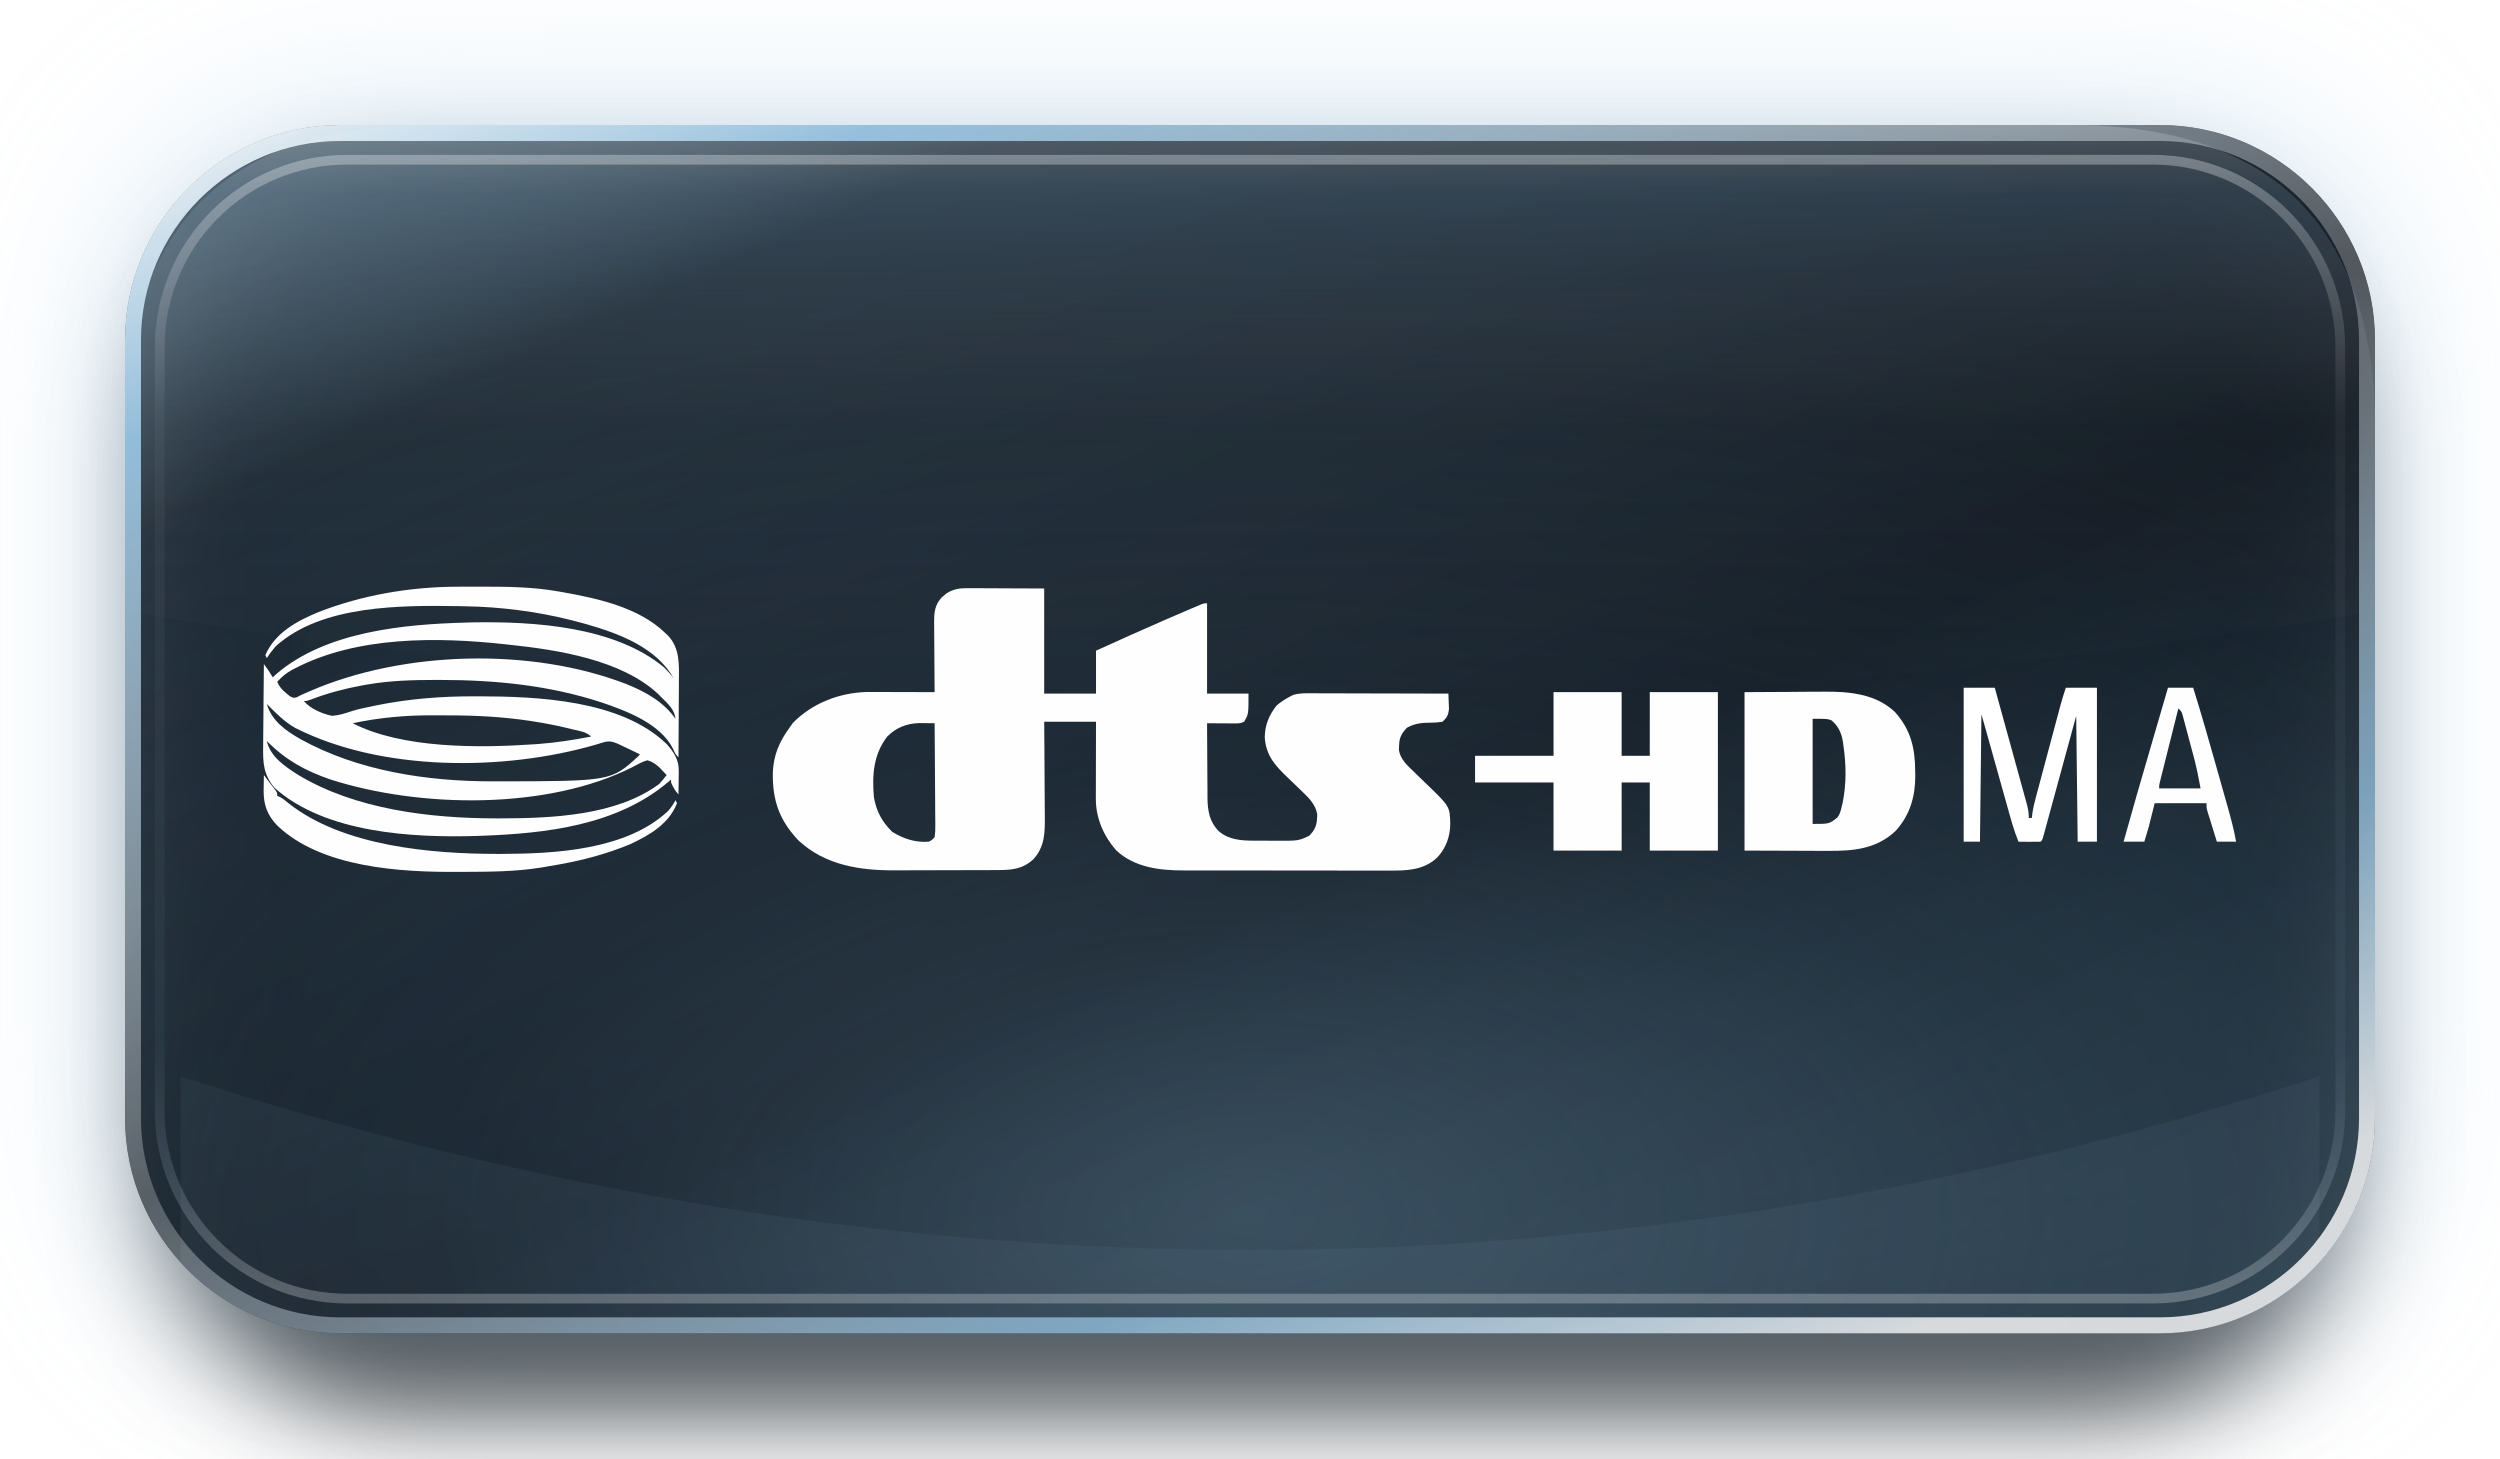
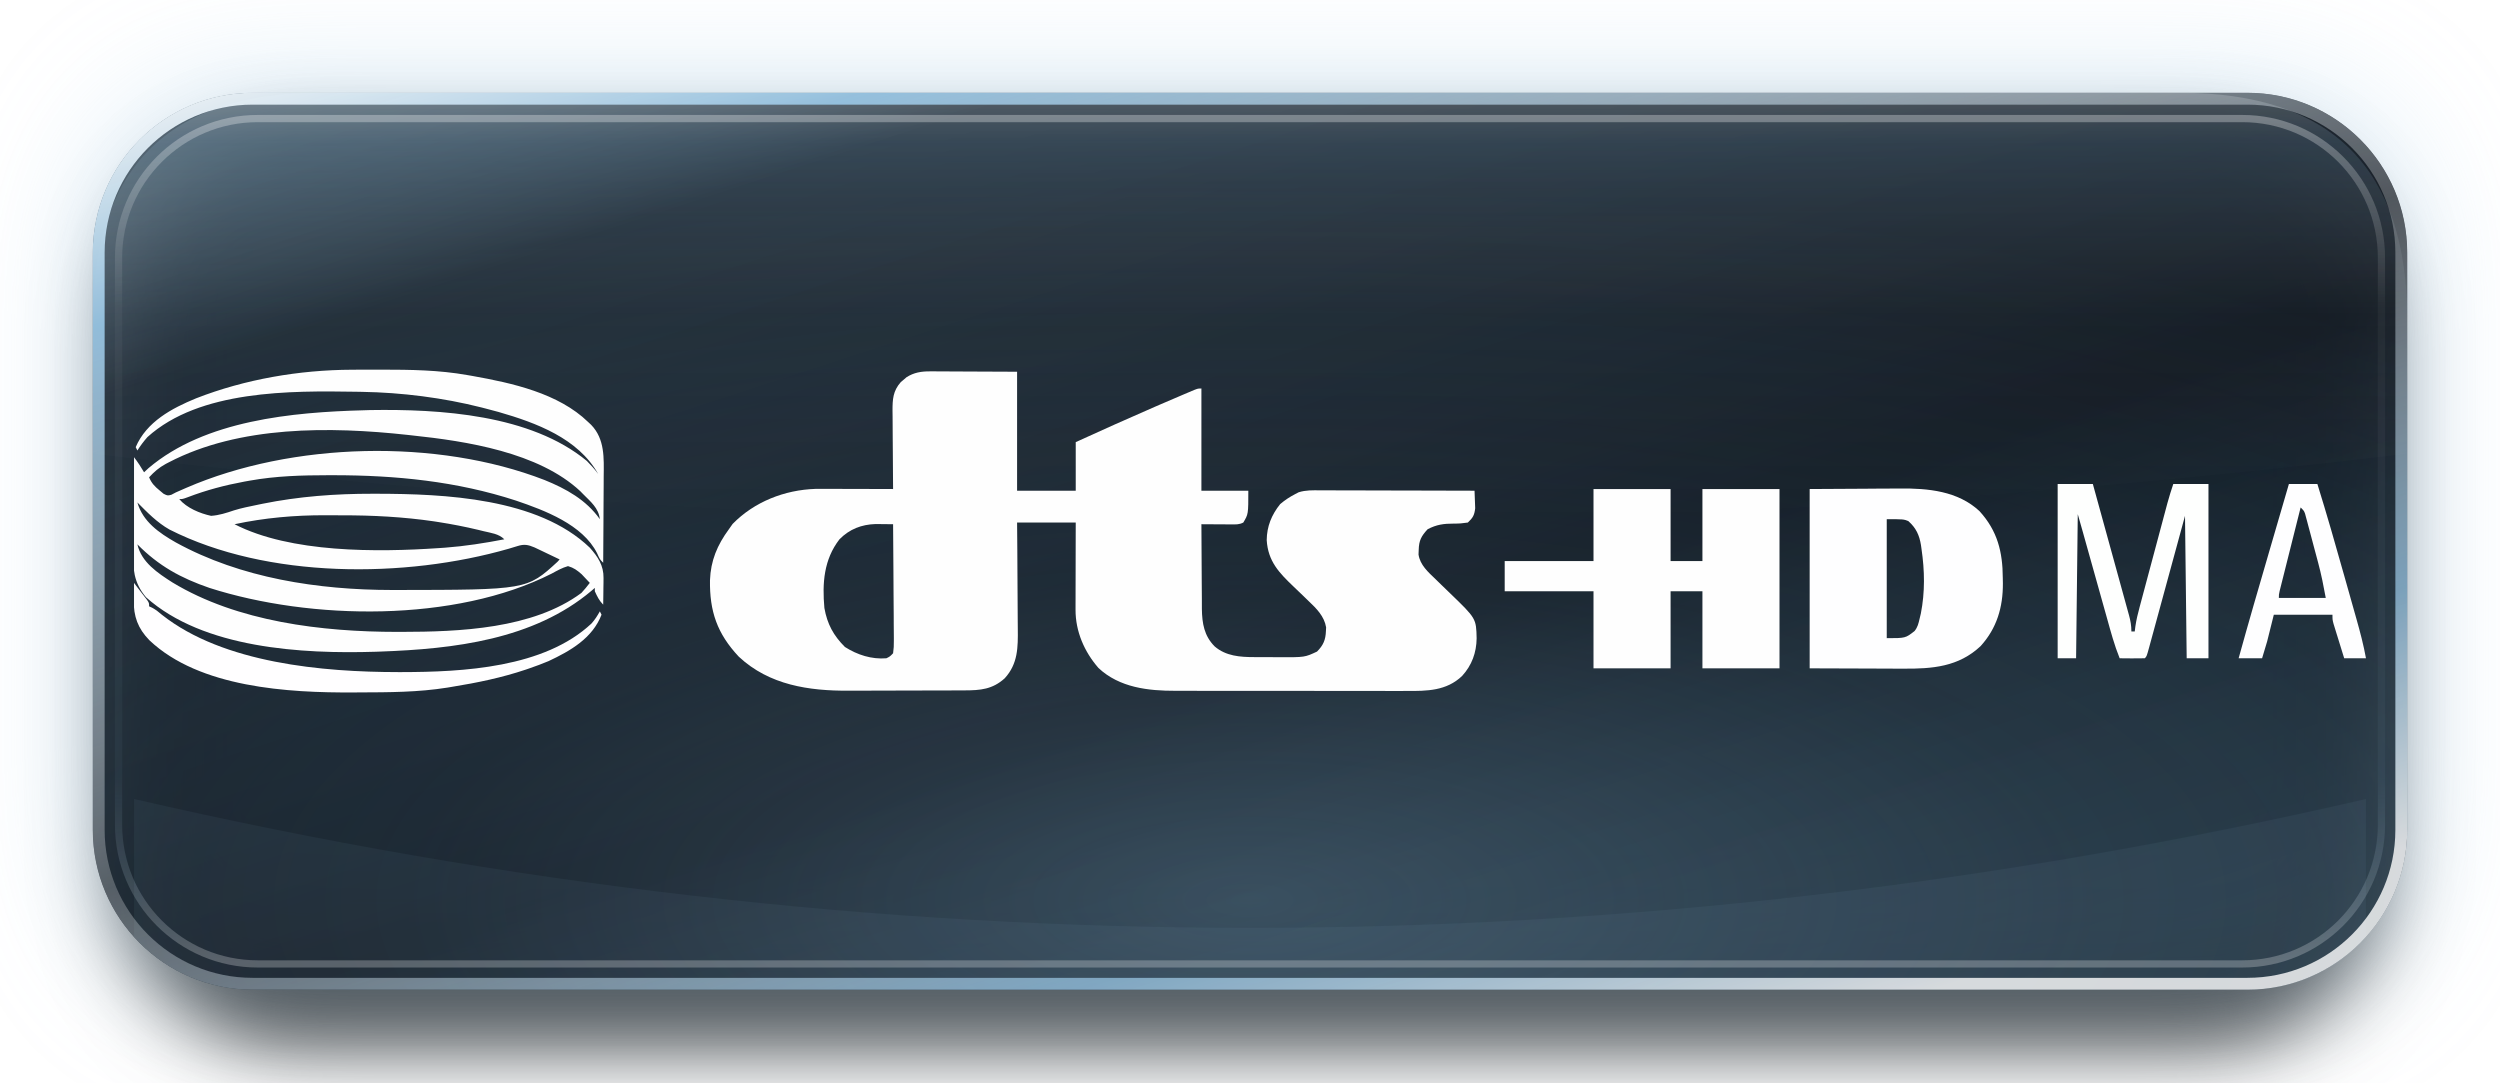
- <svg xmlns="http://www.w3.org/2000/svg" width="360" height="210" viewBox="0 0 360 210">
+ <svg xmlns="http://www.w3.org/2000/svg" width="485" height="210" viewBox="0 0 485 210">
  <defs>
    <linearGradient id="body" x1="0" y1="0" x2="0.85" y2="1">
      <stop offset="0" stop-color="#9bc9e8" stop-opacity=".19" />
      <stop offset=".20" stop-color="#172431" stop-opacity=".54" />
      <stop offset=".62" stop-color="#080e16" stop-opacity=".76" />
      <stop offset="1" stop-color="#1c3445" stop-opacity=".38" />
    </linearGradient>
    <linearGradient id="topGlass" x1="0" y1="0" x2="0" y2="1">
      <stop offset="0" stop-color="#ffffff" stop-opacity=".20" />
      <stop offset=".12" stop-color="#9bc9e8" stop-opacity=".16" />
      <stop offset=".52" stop-color="#ffffff" stop-opacity=".035" />
      <stop offset="1" stop-color="#ffffff" stop-opacity="0" />
    </linearGradient>
    <linearGradient id="bevel" x1="0" y1="0" x2="0.8" y2="1">
      <stop offset="0" stop-color="#ffffff" stop-opacity=".94" />
      <stop offset=".16" stop-color="#9bc9e8" stop-opacity=".90" />
      <stop offset=".55" stop-color="#ffffff" stop-opacity=".24" />
      <stop offset=".82" stop-color="#9bc9e8" stop-opacity=".72" />
      <stop offset="1" stop-color="#ffffff" stop-opacity=".80" />
    </linearGradient>
    <linearGradient id="innerEdge" x1="0" y1="0" x2="0" y2="1">
      <stop offset="0" stop-color="#ffffff" stop-opacity=".30" />
      <stop offset=".22" stop-color="#ffffff" stop-opacity=".04" />
      <stop offset=".78" stop-color="#9bc9e8" stop-opacity=".05" />
      <stop offset="1" stop-color="#ffffff" stop-opacity=".25" />
    </linearGradient>
    <radialGradient id="colorBloom" cx="50%" cy="90%" r="80%">
      <stop offset="0" stop-color="#9bc9e8" stop-opacity=".27" />
      <stop offset=".45" stop-color="#9bc9e8" stop-opacity=".10" />
      <stop offset="1" stop-color="#9bc9e8" stop-opacity="0" />
    </radialGradient>
    <filter id="outerGlow" x="-60%" y="-90%" width="220%" height="280%">
      <feGaussianBlur stdDeviation="13" />
    </filter>
    <filter id="drop" x="-30%" y="-50%" width="160%" height="210%">
      <feGaussianBlur stdDeviation="8" />
    </filter>
    <clipPath id="tileClip">
-       <rect x="18" y="18" width="324" height="174" rx="31" />
+       <rect x="18" y="18" width="449" height="174" rx="31" />
    </clipPath>
  </defs>
-   <rect x="24" y="29" width="312" height="174" rx="34" fill="#000000" opacity=".78" filter="url(#drop)" />
-   <rect x="18" y="18" width="324" height="174" rx="31" fill="#9bc9e8" opacity=".42" filter="url(#outerGlow)" />
+   <rect x="24" y="29" width="437" height="174" rx="34" fill="#000000" opacity=".78" filter="url(#drop)" />
+   <rect x="18" y="18" width="449" height="174" rx="31" fill="#9bc9e8" opacity=".42" filter="url(#outerGlow)" />
  <g clip-path="url(#tileClip)">
-     <rect x="18" y="18" width="324" height="174" rx="31" fill="#071019" opacity=".72" />
-     <rect x="18" y="18" width="324" height="174" rx="31" fill="url(#body)" />
-     <rect x="18" y="18" width="324" height="174" rx="31" fill="url(#colorBloom)" />
-     <path d="M18 62 Q18 18 62 18 H298 Q342 18 342 62 L342 88 Q180 115 18 88Z" fill="url(#topGlass)" />
-     <svg x="38" y="38" width="284" height="134" viewBox="0 0 1332 320" preserveAspectRatio="xMidYMid meet">
-       <path d="M0 0 C1.177 0 2.354 0 3.566 0.001 C4.788 0.011 6.009 0.021 7.268 0.032 C8.402 0.034 9.536 0.036 10.705 0.038 C14.926 0.048 19.148 0.076 23.37 0.102 C32.816 0.143 42.262 0.185 51.995 0.227 C51.995 23.657 51.995 47.087 51.995 71.227 C63.545 71.227 75.095 71.227 86.995 71.227 C86.995 61.657 86.995 52.087 86.995 42.227 C102.675 35.093 118.371 28.005 134.182 21.165 C134.786 20.903 134.786 20.903 137.843 19.58 C141.224 18.121 144.608 16.672 147.995 15.227 C149.135 14.739 150.275 14.25 151.45 13.747 C152.533 13.288 153.617 12.829 154.733 12.356 C155.699 11.945 156.665 11.535 157.66 11.112 C159.995 10.227 159.995 10.227 161.995 10.227 C161.995 30.357 161.995 50.487 161.995 71.227 C171.235 71.227 180.475 71.227 189.995 71.227 C189.995 85.227 189.995 85.227 186.995 90.227 C184.437 91.506 182.627 91.34 179.768 91.325 C179.252 91.323 179.252 91.323 176.643 91.315 C176.103 91.311 176.103 91.311 173.37 91.29 C172.826 91.287 172.826 91.287 170.073 91.276 C167.38 91.264 164.687 91.248 161.995 91.227 C162.01 99.008 162.051 106.788 162.127 114.569 C162.161 118.183 162.186 121.797 162.19 125.411 C162.194 128.906 162.223 132.4 162.268 135.895 C162.287 137.861 162.282 139.828 162.276 141.794 C162.414 150.414 163.624 157.845 169.925 164.163 C176.644 169.938 185.088 170.538 193.651 170.528 C194.044 170.53 194.044 170.53 196.036 170.541 C197.687 170.547 199.337 170.547 200.987 170.543 C203.489 170.54 205.989 170.563 208.491 170.588 C223.676 170.65 223.676 170.65 230.995 167.227 C234.726 163.495 236.133 160.205 236.307 154.977 C236.345 154.25 236.382 153.523 236.42 152.774 C235.32 146.191 230.723 141.567 226.057 137.172 C224.903 136.052 223.75 134.93 222.596 133.809 C220.797 132.078 218.994 130.351 217.185 128.63 C208.401 120.241 201.732 113.408 200.967 100.696 C201.058 92.513 203.877 85.613 208.995 79.227 C211.808 76.825 214.709 74.919 217.995 73.227 C218.661 72.878 219.328 72.529 220.014 72.169 C224.328 70.806 228.428 70.965 232.926 71 C233.921 71 234.917 70.999 235.942 70.999 C239.227 71.001 242.511 71.016 245.795 71.032 C248.075 71.035 250.355 71.038 252.635 71.04 C258.63 71.048 264.626 71.068 270.621 71.09 C276.741 71.11 282.861 71.119 288.981 71.129 C300.986 71.151 312.99 71.185 324.995 71.227 C325.103 73.455 325.18 75.685 325.245 77.915 C325.291 79.156 325.337 80.397 325.385 81.676 C324.929 85.821 324.017 87.402 320.995 90.227 C318.057 90.684 315.613 90.882 312.682 90.852 C306.662 90.852 302.378 91.39 296.995 94.227 C293.192 98.33 291.826 100.941 291.682 106.477 C291.645 107.41 291.607 108.344 291.569 109.305 C292.479 115.55 297.32 119.803 301.713 124 C302.822 125.084 303.93 126.167 305.038 127.25 C306.765 128.928 308.495 130.603 310.231 132.272 C325.981 147.454 325.981 147.454 326.245 159.352 C326.132 167.895 323.361 175.466 317.569 181.782 C308.284 190.69 296.603 190.809 284.454 190.729 C282.81 190.733 281.167 190.738 279.523 190.745 C275.086 190.759 270.651 190.748 266.214 190.731 C261.551 190.717 256.888 190.724 252.225 190.728 C244.393 190.73 236.561 190.717 228.729 190.694 C219.706 190.667 210.683 190.665 201.66 190.677 C192.944 190.688 184.229 190.682 175.513 190.667 C171.821 190.662 168.129 190.662 164.437 190.667 C160.077 190.671 155.718 190.661 151.359 190.64 C149.77 190.634 148.181 190.633 146.592 190.639 C130.248 190.684 113.085 188.751 100.581 177.04 C92.134 167.386 86.853 155.205 86.881 142.335 C86.881 141.174 86.881 140.014 86.881 138.818 C86.886 137.575 86.892 136.332 86.897 135.051 C86.898 134.411 86.898 134.411 86.901 131.172 C86.905 127.78 86.915 124.389 86.926 120.997 C86.936 117.531 86.941 114.066 86.946 110.6 C86.956 103.809 86.976 97.018 86.995 90.227 C75.445 90.227 63.895 90.227 51.995 90.227 C52.041 95.814 52.087 101.401 52.135 107.157 C52.156 110.711 52.175 114.266 52.19 117.821 C52.214 123.454 52.242 129.087 52.296 134.72 C52.34 139.265 52.364 143.81 52.374 148.356 C52.381 150.084 52.396 151.812 52.418 153.539 C52.552 164.678 52.543 174.524 44.62 183.165 C37.328 189.786 30.058 190.376 20.669 190.388 C20.203 190.391 20.203 190.391 17.843 190.403 C14.761 190.418 11.679 190.425 8.596 190.43 C6.442 190.436 4.288 190.442 2.134 190.447 C-2.387 190.458 -6.908 190.464 -11.429 190.467 C-17.186 190.473 -22.943 190.497 -28.7 190.525 C-33.154 190.544 -37.609 190.549 -42.063 190.551 C-44.183 190.554 -46.303 190.562 -48.423 190.575 C-72.174 190.712 -95.869 187.275 -114.068 170.29 C-127.067 156.452 -131.546 143.117 -131.279 124.649 C-130.868 112.954 -126.912 103.63 -120.005 94.227 C-119.263 93.175 -118.52 92.123 -117.755 91.04 C-104.83 77.821 -86.757 70.755 -68.4 70.14 C-65.434 70.112 -62.471 70.115 -59.505 70.129 C-58.429 70.131 -57.353 70.132 -56.244 70.134 C-52.831 70.139 -49.418 70.152 -46.005 70.165 C-43.681 70.17 -41.357 70.174 -39.033 70.178 C-33.357 70.189 -27.681 70.206 -22.005 70.227 C-22.009 69.883 -22.009 69.883 -22.026 68.141 C-22.092 60.971 -22.137 53.801 -22.17 46.631 C-22.184 43.956 -22.206 41.281 -22.232 38.605 C-22.268 34.758 -22.285 30.911 -22.298 27.063 C-22.314 25.869 -22.329 24.675 -22.345 23.445 C-22.347 16.637 -22.079 11.71 -17.392 6.399 C-17.112 6.164 -17.112 6.164 -15.693 4.977 C-15.14 4.498 -14.587 4.018 -14.017 3.524 C-9.602 0.678 -5.172 -0.023 0 0 Z M-54.005 100.227 C-63.377 112.34 -64.325 126.458 -63.005 141.227 C-61.302 150.832 -57.581 157.652 -50.755 164.477 C-43.326 169.205 -34.893 171.944 -26.005 171.227 C-23.867 170.177 -23.867 170.177 -22.005 168.227 C-21.623 165.616 -21.498 163.427 -21.551 160.818 C-21.551 160.067 -21.55 159.315 -21.549 158.541 C-21.552 156.057 -21.583 153.574 -21.615 151.09 C-21.622 149.368 -21.628 147.646 -21.632 145.924 C-21.647 141.391 -21.686 136.859 -21.731 132.327 C-21.772 127.702 -21.79 123.077 -21.81 118.452 C-21.853 109.377 -21.921 100.302 -22.005 91.227 C-24.227 91.196 -26.448 91.175 -28.669 91.157 C-29.906 91.144 -31.143 91.131 -32.418 91.117 C-40.859 91.376 -48.053 94.159 -54.005 100.227 Z " fill="#FEFEFE" transform="translate(475.0054,64.77295)" />
-       <path d="M0 0 C1.111 -0.007 2.221 -0.014 3.365 -0.021 C6.931 -0.039 10.497 -0.045 14.062 -0.047 C15.278 -0.048 16.494 -0.048 17.746 -0.049 C35.023 -0.034 52.006 0.163 69.062 3.203 C70.082 3.38 71.102 3.557 72.153 3.739 C95.663 7.937 123.366 14.004 141.062 31.203 C141.363 31.484 141.363 31.484 142.883 32.906 C151.087 41.388 150.479 52.778 150.355 63.836 C150.35 65.324 150.346 66.812 150.343 68.3 C150.331 72.183 150.302 76.065 150.268 79.948 C150.238 83.924 150.224 87.899 150.209 91.875 C150.177 99.651 150.126 107.427 150.062 115.203 C148.062 113.203 148.062 113.203 146.438 109.578 C137.915 92.44 115.045 83.892 98.012 78.102 C62.61 66.539 26.251 62.975 -10.812 62.953 C-11.851 62.952 -12.89 62.952 -13.96 62.951 C-29.803 62.967 -45.303 63.393 -60.938 66.203 C-61.434 66.292 -61.434 66.292 -63.946 66.739 C-75.608 68.895 -86.753 71.831 -97.832 76.066 C-100.938 77.203 -100.938 77.203 -102.938 77.203 C-98.494 82.506 -90.601 85.759 -83.938 87.203 C-79.099 86.867 -74.841 85.471 -70.286 83.932 C-65.725 82.516 -61.048 81.603 -56.375 80.641 C-55.359 80.429 -54.344 80.218 -53.297 80 C-31.561 75.599 -9.766 73.987 12.375 74.016 C13.255 74.016 14.135 74.017 15.041 74.017 C55.081 74.092 111.161 76.437 142.062 106.203 C146.899 111.645 150.35 116.791 150.258 124.285 C150.251 125.217 150.245 126.148 150.238 127.107 C150.222 128.067 150.205 129.027 150.188 130.016 C150.178 130.995 150.169 131.974 150.16 132.982 C150.137 135.39 150.104 137.796 150.062 140.203 C147.635 137.776 146.487 135.311 145.062 132.203 C145.062 131.543 145.062 130.883 145.062 130.203 C144.419 130.76 143.776 131.317 143.113 131.891 C108.475 161.143 60.874 166.63 17.062 168.203 C16.123 168.238 15.183 168.272 14.215 168.308 C-29.422 169.667 -88.57 166.446 -122.789 135.77 C-130.297 126.8 -130.619 118.818 -130.426 107.574 C-130.416 105.973 -130.409 104.371 -130.404 102.77 C-130.385 98.583 -130.336 94.396 -130.281 90.209 C-130.229 85.925 -130.207 81.641 -130.182 77.357 C-130.128 68.972 -130.043 60.588 -129.938 52.203 C-127.724 55.105 -125.777 58.049 -123.938 61.203 C-123.051 60.378 -122.164 59.553 -121.25 58.703 C-87.57 30.122 -35.227 25.331 7.062 24.203 C8.355 24.162 9.648 24.121 10.98 24.078 C52.586 23.41 106.744 26.682 140.312 54.453 C142.78 56.921 144.996 59.393 147.062 62.203 C135.062 40.911 110.113 31.702 87.696 25.234 C85.157 24.534 82.613 23.861 80.062 23.203 C79.637 23.092 79.637 23.092 77.482 22.532 C54.452 16.701 29.833 13.593 6.062 13.203 C4.958 13.183 3.853 13.162 2.715 13.141 C-36.559 12.521 -90.807 12.053 -121.938 40.203 C-124.166 42.744 -126.136 45.345 -127.938 48.203 C-128.268 47.543 -128.597 46.883 -128.938 46.203 C-122.467 31.067 -107.405 23.031 -92.891 17.066 C-63.652 5.66 -31.344 0.133 0 0 Z M-109.188 55.266 C-109.796 55.582 -110.404 55.898 -111.031 56.224 C-115.035 58.421 -117.877 60.884 -120.938 64.203 C-119.471 67.731 -117.581 69.684 -114.625 72.078 C-113.866 72.715 -113.106 73.352 -112.324 74.008 C-109.938 75.203 -109.938 75.203 -107.68 74.633 C-106.775 74.161 -105.87 73.689 -104.938 73.203 C-103.628 72.616 -102.313 72.039 -100.996 71.469 C-100.259 71.145 -99.521 70.821 -98.761 70.488 C-35.592 43.107 50.916 40.915 115.047 65.812 C127.818 70.976 139.946 77.668 148.062 89.203 C147.323 82.515 142.588 78.803 138.062 74.203 C137.515 73.642 136.967 73.082 136.402 72.504 C111.494 49.252 68.413 42.629 36.062 39.203 C35.15 39.1 34.237 38.997 33.296 38.891 C-12.917 33.847 -67.003 33.276 -109.188 55.266 Z M148.062 64.203 C149.062 66.203 149.062 66.203 149.062 66.203 Z M-128.938 77.203 C-127.938 79.203 -127.938 79.203 -127.938 79.203 Z M-127.938 79.203 C-124.68 90.687 -114.917 97.432 -104.97 103.085 C-66.175 124.422 -19.867 131.421 23.938 131.453 C24.763 131.454 25.589 131.454 26.439 131.455 C104.517 131.355 104.517 131.355 122.813 114.6 C123.225 114.139 123.638 113.678 124.062 113.203 C121.315 111.886 118.564 110.574 115.812 109.266 C115.035 108.892 114.258 108.519 113.457 108.135 C112.703 107.777 111.949 107.419 111.172 107.051 C110.826 106.886 110.826 106.886 109.077 106.051 C105.239 104.436 102.927 103.972 98.914 105.242 C98.089 105.491 97.264 105.739 96.415 105.995 C95.515 106.27 94.615 106.545 93.688 106.828 C31.866 124.617 -50.467 124.898 -108.75 95.391 C-116.155 91.202 -121.985 85.196 -127.938 79.203 Z M-69.938 92.203 C-36.527 109.375 15.273 108.951 51.938 106.453 C53.175 106.369 54.412 106.286 55.686 106.2 C67.617 105.307 79.321 103.463 91.062 101.203 C87.712 97.852 83.077 97.443 78.562 96.328 C77.495 96.064 76.427 95.8 75.326 95.528 C67.597 93.68 59.852 92.178 52 90.953 C51.524 90.878 51.524 90.878 49.113 90.497 C30.785 87.81 12.419 86.85 -6.089 86.887 C-9.304 86.891 -12.519 86.867 -15.734 86.842 C-34.029 86.786 -52.03 88.375 -69.938 92.203 Z M148.062 89.203 C149.062 91.203 149.062 91.203 149.062 91.203 Z M-128.938 102.203 C-127.938 104.203 -127.938 104.203 -127.938 104.203 Z M-127.938 104.203 C-125.53 114.903 -115.736 121.37 -106.993 126.959 C-68.108 150.485 -17.59 156.42 27 156.453 C27.823 156.454 28.646 156.454 29.493 156.455 C64.115 156.411 108.092 154.73 137.062 133.203 C138.865 131.278 140.448 129.295 142.062 127.203 C141.031 126.089 139.987 124.988 138.938 123.891 C138.357 123.276 137.777 122.661 137.18 122.027 C134.411 119.641 132.616 118.251 129.062 117.203 C125.581 118.19 122.542 119.915 119.375 121.641 C61.693 150.95 -24.392 149.569 -84.938 130.203 C-101.969 124.345 -115.193 117.112 -127.938 104.203 Z " fill="#FEFEFE" transform="translate(129.9375,63.79688)" />
-       <path d="M0 0 C15.18 0 30.36 0 46 0 C46 14.19 46 28.38 46 43 C52.27 43 58.54 43 65 43 C65 28.81 65 14.62 65 0 C80.18 0 95.36 0 111 0 C111 35.31 111 70.62 111 107 C95.82 107 80.64 107 65 107 C65 91.82 65 76.64 65 61 C58.73 61 52.46 61 46 61 C46 76.18 46 91.36 46 107 C30.82 107 15.64 107 0 107 C0 91.82 0 76.64 0 61 C-17.49 61 -34.98 61 -53 61 C-53 55.06 -53 49.12 -53 43 C-35.51 43 -18.02 43 0 43 C0 28.81 0 14.62 0 0 Z " fill="#FEFEFE" transform="translate(871,135)" />
-       <path d="M0 0 C10.89 -0.062 21.78 -0.124 33 -0.188 C34.702 -0.201 34.702 -0.201 43.316 -0.27 C47.561 -0.284 47.561 -0.284 49.564 -0.286 C50.927 -0.291 52.29 -0.301 53.652 -0.317 C70.516 -0.498 88.49 1.118 101.414 13.254 C112.126 25.047 115.177 37.548 115.25 53.062 C115.271 54.132 115.291 55.201 115.312 56.303 C115.381 70.526 111.696 83.099 102 93.75 C88.82 106.13 73.189 107.313 56.055 107.195 C54.615 107.192 53.176 107.19 51.737 107.189 C46.449 107.179 41.162 107.151 35.875 107.125 C24.036 107.084 12.197 107.043 0 107 C0 71.69 0 36.38 0 0 Z M46 18 C46 41.43 46 64.86 46 89 C57.166 89 57.166 89 62.598 84.75 C64.486 82.393 64.942 80.245 65.625 77.312 C65.865 76.319 66.105 75.325 66.352 74.301 C68.867 61.498 68.649 48.674 66.75 35.812 C66.641 35.023 66.532 34.234 66.419 33.421 C65.451 27.501 63.481 23.189 58.875 19.125 C56 18 56 18 46 18 Z " fill="#FEFEFF" transform="translate(1000,135)" />
-       <path d="M0 0 C6.93 0 13.86 0 21 0 C24.004 10.882 27.004 21.765 29.996 32.649 C31.386 37.704 32.778 42.757 34.173 47.81 C35.52 52.684 36.862 57.56 38.2 62.437 C38.712 64.299 39.225 66.16 39.74 68.021 C40.461 70.624 41.176 73.229 41.889 75.835 C42.104 76.606 42.319 77.377 42.54 78.172 C43.474 81.608 44 84.409 44 88 C44.66 88 45.32 88 46 88 C46.063 87.501 46.063 87.501 46.38 84.974 C46.944 81.045 47.883 77.244 48.918 73.416 C49.11 72.693 49.302 71.97 49.5 71.225 C50.13 68.856 50.766 66.489 51.402 64.121 C51.845 62.464 52.287 60.807 52.729 59.15 C53.654 55.685 54.581 52.221 55.51 48.758 C56.699 44.329 57.883 39.898 59.065 35.466 C59.977 32.047 60.891 28.629 61.806 25.21 C62.243 23.577 62.679 21.944 63.115 20.31 C63.726 18.025 64.339 15.74 64.953 13.455 C65.131 12.786 65.309 12.117 65.493 11.428 C66.537 7.556 67.729 3.814 69 0 C75.93 0 82.86 0 90 0 C90 34.32 90 68.64 90 104 C85.71 104 81.42 104 77 104 C76.67 75.95 76.34 47.9 76 19 C74.351 25.052 72.703 31.104 71.004 37.34 C69.961 41.164 68.917 44.987 67.873 48.811 C66.214 54.885 64.556 60.96 62.902 67.036 C61.569 71.932 60.233 76.827 58.895 81.722 C58.384 83.594 57.874 85.465 57.365 87.338 C56.655 89.951 55.94 92.564 55.225 95.176 C55.013 95.957 54.802 96.739 54.584 97.545 C53.114 102.886 53.114 102.886 52 104 C49.47 104.073 46.967 104.092 44.438 104.062 C44.082 104.06 44.082 104.06 42.283 104.049 C40.522 104.037 38.761 104.019 37 104 C33.83 96.169 31.669 88.058 29.402 79.934 C28.963 78.37 28.524 76.806 28.084 75.243 C26.933 71.145 25.786 67.045 24.639 62.946 C23.475 58.784 22.307 54.624 21.139 50.463 C19.824 45.78 18.51 41.097 17.199 36.413 C16.999 35.699 16.799 34.984 16.593 34.248 C16.055 32.326 15.517 30.405 14.98 28.483 C13.996 24.986 12.998 21.493 12 18 C11.67 46.38 11.34 74.76 11 104 C7.37 104 3.74 104 0 104 C0 69.68 0 35.36 0 0 Z " fill="#FEFFFE" transform="translate(1148,132)" />
-       <path d="M0 0 C0.429 0.575 0.859 1.15 1.301 1.742 C2.392 3.193 3.493 4.636 4.605 6.07 C5.128 6.748 5.65 7.426 6.188 8.125 C6.717 8.808 7.247 9.491 7.793 10.195 C9 12 9 12 9 14 C9.583 14.266 10.165 14.531 10.766 14.805 C13.066 16.035 14.775 17.427 16.75 19.125 C53.442 48.057 112.887 53.211 157.5 53.25 C158.202 53.251 158.904 53.251 159.628 53.252 C196.204 53.197 244.835 50.77 273.082 24.176 C275.071 21.92 276.543 19.625 278 17 C278.33 17.66 278.66 18.32 279 19 C273.57 33.069 260.44 40.572 247.402 46.688 C243.637 48.261 239.859 49.679 236 51 C235.278 51.248 234.556 51.497 233.812 51.753 C219.499 56.573 204.892 59.591 190 62 C189.008 62.167 188.016 62.333 186.995 62.505 C169.562 65.298 152.05 65.312 134.438 65.375 C133.285 65.383 132.132 65.391 130.944 65.399 C92.123 65.604 39.057 62.601 9.164 34.227 C2.255 27.118 -0.261 20.074 -0.176 10.254 C-0.159 9.51 -0.142 8.766 -0.125 8 C-0.116 7.225 -0.107 6.451 -0.098 5.652 C-0.074 3.768 -0.039 1.884 0 0 Z " fill="#FFFEFF" transform="translate(0,191)" />
-       <path d="M0 0 C5.61 0 11.22 0 17 0 C22.63 18.087 27.834 36.286 32.963 54.52 C34.096 58.548 35.235 62.573 36.375 66.599 C37.266 69.746 38.153 72.894 39.039 76.042 C39.458 77.527 39.878 79.012 40.299 80.497 C42.505 88.284 44.553 96.03 46 104 C41.71 104 37.42 104 33 104 C31.828 100.231 30.662 96.46 29.5 92.688 C29.166 91.616 28.832 90.544 28.488 89.439 C28.172 88.411 27.857 87.383 27.531 86.324 C27.238 85.376 26.945 84.428 26.643 83.452 C26 81 26 81 26 78 C14.45 78 2.9 78 -9 78 C-10.32 83.28 -11.64 88.56 -13 94 C-13.974 97.341 -14.962 100.678 -16 104 C-20.62 104 -25.24 104 -30 104 C-24.153 82.829 -18.01 61.746 -11.857 40.662 C-10.515 36.062 -9.175 31.462 -7.834 26.861 C-5.224 17.907 -2.612 8.953 0 0 Z M7 14 C5.145 21.368 3.294 28.737 1.446 36.107 C0.816 38.616 0.186 41.124 -0.446 43.632 C-1.351 47.231 -2.254 50.83 -3.156 54.43 C-3.441 55.557 -3.725 56.684 -4.018 57.845 C-4.278 58.886 -4.538 59.927 -4.807 61 C-4.922 61.459 -4.922 61.459 -5.506 63.785 C-6 66 -6 66 -6 68 C3.24 68 12.48 68 22 68 C20.703 60.869 19.341 53.994 17.469 47.027 C17.232 46.138 16.996 45.248 16.752 44.331 C16.257 42.475 15.759 40.618 15.259 38.763 C14.494 35.915 13.741 33.064 12.988 30.213 C12.503 28.401 12.018 26.589 11.531 24.777 C11.307 23.925 11.083 23.073 10.852 22.196 C10.639 21.41 10.425 20.625 10.205 19.816 C10.113 19.471 10.113 19.471 9.645 17.723 C9 16 9 16 7 14 Z " fill="#FEFEFF" transform="translate(1286,132)" />
+     <rect x="18" y="18" width="449" height="174" rx="31" fill="#071019" opacity=".72" />
+     <rect x="18" y="18" width="449" height="174" rx="31" fill="url(#body)" />
+     <rect x="18" y="18" width="449" height="174" rx="31" fill="url(#colorBloom)" />
+     <path d="M18 62 Q18 18 62 18 H423 Q467 18 467 62 L467 88 Q242.5 115 18 88Z" fill="url(#topGlass)" />
+     <svg x="26" y="25" width="433" height="156" viewBox="0 0 1332 320" preserveAspectRatio="xMidYMid meet">
+       <g transform="translate(0,0)">
+         <path d="M0 0 C1.177 0 2.354 0 3.566 0.001 C4.788 0.011 6.009 0.021 7.268 0.032 C8.402 0.034 9.536 0.036 10.705 0.038 C14.926 0.048 19.148 0.076 23.37 0.102 C32.816 0.143 42.262 0.185 51.995 0.227 C51.995 23.657 51.995 47.087 51.995 71.227 C63.545 71.227 75.095 71.227 86.995 71.227 C86.995 61.657 86.995 52.087 86.995 42.227 C102.675 35.093 118.371 28.005 134.182 21.165 C134.786 20.903 134.786 20.903 137.843 19.58 C141.224 18.121 144.608 16.672 147.995 15.227 C149.135 14.739 150.275 14.25 151.45 13.747 C152.533 13.288 153.617 12.829 154.733 12.356 C155.699 11.945 156.665 11.535 157.66 11.112 C159.995 10.227 159.995 10.227 161.995 10.227 C161.995 30.357 161.995 50.487 161.995 71.227 C171.235 71.227 180.475 71.227 189.995 71.227 C189.995 85.227 189.995 85.227 186.995 90.227 C184.437 91.506 182.627 91.34 179.768 91.325 C179.252 91.323 179.252 91.323 176.643 91.315 C176.103 91.311 176.103 91.311 173.37 91.29 C172.826 91.287 172.826 91.287 170.073 91.276 C167.38 91.264 164.687 91.248 161.995 91.227 C162.01 99.008 162.051 106.788 162.127 114.569 C162.161 118.183 162.186 121.797 162.19 125.411 C162.194 128.906 162.223 132.4 162.268 135.895 C162.287 137.861 162.282 139.828 162.276 141.794 C162.414 150.414 163.624 157.845 169.925 164.163 C176.644 169.938 185.088 170.538 193.651 170.528 C194.044 170.53 194.044 170.53 196.036 170.541 C197.687 170.547 199.337 170.547 200.987 170.543 C203.489 170.54 205.989 170.563 208.491 170.588 C223.676 170.65 223.676 170.65 230.995 167.227 C234.726 163.495 236.133 160.205 236.307 154.977 C236.345 154.25 236.382 153.523 236.42 152.774 C235.32 146.191 230.723 141.567 226.057 137.172 C224.903 136.052 223.75 134.93 222.596 133.809 C220.797 132.078 218.994 130.351 217.185 128.63 C208.401 120.241 201.732 113.408 200.967 100.696 C201.058 92.513 203.877 85.613 208.995 79.227 C211.808 76.825 214.709 74.919 217.995 73.227 C218.661 72.878 219.328 72.529 220.014 72.169 C224.328 70.806 228.428 70.965 232.926 71 C233.921 71 234.917 70.999 235.942 70.999 C239.227 71.001 242.511 71.016 245.795 71.032 C248.075 71.035 250.355 71.038 252.635 71.04 C258.63 71.048 264.626 71.068 270.621 71.09 C276.741 71.11 282.861 71.119 288.981 71.129 C300.986 71.151 312.99 71.185 324.995 71.227 C325.103 73.455 325.18 75.685 325.245 77.915 C325.291 79.156 325.337 80.397 325.385 81.676 C324.929 85.821 324.017 87.402 320.995 90.227 C318.057 90.684 315.613 90.882 312.682 90.852 C306.662 90.852 302.378 91.39 296.995 94.227 C293.192 98.33 291.826 100.941 291.682 106.477 C291.645 107.41 291.607 108.344 291.569 109.305 C292.479 115.55 297.32 119.803 301.713 124 C302.822 125.084 303.93 126.167 305.038 127.25 C306.765 128.928 308.495 130.603 310.231 132.272 C325.981 147.454 325.981 147.454 326.245 159.352 C326.132 167.895 323.361 175.466 317.569 181.782 C308.284 190.69 296.603 190.809 284.454 190.729 C282.81 190.733 281.167 190.738 279.523 190.745 C275.086 190.759 270.651 190.748 266.214 190.731 C261.551 190.717 256.888 190.724 252.225 190.728 C244.393 190.73 236.561 190.717 228.729 190.694 C219.706 190.667 210.683 190.665 201.66 190.677 C192.944 190.688 184.229 190.682 175.513 190.667 C171.821 190.662 168.129 190.662 164.437 190.667 C160.077 190.671 155.718 190.661 151.359 190.64 C149.77 190.634 148.181 190.633 146.592 190.639 C130.248 190.684 113.085 188.751 100.581 177.04 C92.134 167.386 86.853 155.205 86.881 142.335 C86.881 141.174 86.881 140.014 86.881 138.818 C86.886 137.575 86.892 136.332 86.897 135.051 C86.898 134.411 86.898 134.411 86.901 131.172 C86.905 127.78 86.915 124.389 86.926 120.997 C86.936 117.531 86.941 114.066 86.946 110.6 C86.956 103.809 86.976 97.018 86.995 90.227 C75.445 90.227 63.895 90.227 51.995 90.227 C52.041 95.814 52.087 101.401 52.135 107.157 C52.156 110.711 52.175 114.266 52.19 117.821 C52.214 123.454 52.242 129.087 52.296 134.72 C52.34 139.265 52.364 143.81 52.374 148.356 C52.381 150.084 52.396 151.812 52.418 153.539 C52.552 164.678 52.543 174.524 44.62 183.165 C37.328 189.786 30.058 190.376 20.669 190.388 C20.203 190.391 20.203 190.391 17.843 190.403 C14.761 190.418 11.679 190.425 8.596 190.43 C6.442 190.436 4.288 190.442 2.134 190.447 C-2.387 190.458 -6.908 190.464 -11.429 190.467 C-17.186 190.473 -22.943 190.497 -28.7 190.525 C-33.154 190.544 -37.609 190.549 -42.063 190.551 C-44.183 190.554 -46.303 190.562 -48.423 190.575 C-72.174 190.712 -95.869 187.275 -114.068 170.29 C-127.067 156.452 -131.546 143.117 -131.279 124.649 C-130.868 112.954 -126.912 103.63 -120.005 94.227 C-119.263 93.175 -118.52 92.123 -117.755 91.04 C-104.83 77.821 -86.757 70.755 -68.4 70.14 C-65.434 70.112 -62.471 70.115 -59.505 70.129 C-58.429 70.131 -57.353 70.132 -56.244 70.134 C-52.831 70.139 -49.418 70.152 -46.005 70.165 C-43.681 70.17 -41.357 70.174 -39.033 70.178 C-33.357 70.189 -27.681 70.206 -22.005 70.227 C-22.009 69.883 -22.009 69.883 -22.026 68.141 C-22.092 60.971 -22.137 53.801 -22.17 46.631 C-22.184 43.956 -22.206 41.281 -22.232 38.605 C-22.268 34.758 -22.285 30.911 -22.298 27.063 C-22.314 25.869 -22.329 24.675 -22.345 23.445 C-22.347 16.637 -22.079 11.71 -17.392 6.399 C-17.112 6.164 -17.112 6.164 -15.693 4.977 C-15.14 4.498 -14.587 4.018 -14.017 3.524 C-9.602 0.678 -5.172 -0.023 0 0 Z M-54.005 100.227 C-63.377 112.34 -64.325 126.458 -63.005 141.227 C-61.302 150.832 -57.581 157.652 -50.755 164.477 C-43.326 169.205 -34.893 171.944 -26.005 171.227 C-23.867 170.177 -23.867 170.177 -22.005 168.227 C-21.623 165.616 -21.498 163.427 -21.551 160.818 C-21.551 160.067 -21.55 159.315 -21.549 158.541 C-21.552 156.057 -21.583 153.574 -21.615 151.09 C-21.622 149.368 -21.628 147.646 -21.632 145.924 C-21.647 141.391 -21.686 136.859 -21.731 132.327 C-21.772 127.702 -21.79 123.077 -21.81 118.452 C-21.853 109.377 -21.921 100.302 -22.005 91.227 C-24.227 91.196 -26.448 91.175 -28.669 91.157 C-29.906 91.144 -31.143 91.131 -32.418 91.117 C-40.859 91.376 -48.053 94.159 -54.005 100.227 Z " fill="#FEFEFE" transform="translate(475.0054,64.77295)" />
+         <path d="M0 0 C1.111 -0.007 2.221 -0.014 3.365 -0.021 C6.931 -0.039 10.497 -0.045 14.062 -0.047 C15.278 -0.048 16.494 -0.048 17.746 -0.049 C35.023 -0.034 52.006 0.163 69.062 3.203 C70.082 3.38 71.102 3.557 72.153 3.739 C95.663 7.937 123.366 14.004 141.062 31.203 C141.363 31.484 141.363 31.484 142.883 32.906 C151.087 41.388 150.479 52.778 150.355 63.836 C150.35 65.324 150.346 66.812 150.343 68.3 C150.331 72.183 150.302 76.065 150.268 79.948 C150.238 83.924 150.224 87.899 150.209 91.875 C150.177 99.651 150.126 107.427 150.062 115.203 C148.062 113.203 148.062 113.203 146.438 109.578 C137.915 92.44 115.045 83.892 98.012 78.102 C62.61 66.539 26.251 62.975 -10.812 62.953 C-11.851 62.952 -12.89 62.952 -13.96 62.951 C-29.803 62.967 -45.303 63.393 -60.938 66.203 C-61.434 66.292 -61.434 66.292 -63.946 66.739 C-75.608 68.895 -86.753 71.831 -97.832 76.066 C-100.938 77.203 -100.938 77.203 -102.938 77.203 C-98.494 82.506 -90.601 85.759 -83.938 87.203 C-79.099 86.867 -74.841 85.471 -70.286 83.932 C-65.725 82.516 -61.048 81.603 -56.375 80.641 C-55.359 80.429 -54.344 80.218 -53.297 80 C-31.561 75.599 -9.766 73.987 12.375 74.016 C13.255 74.016 14.135 74.017 15.041 74.017 C55.081 74.092 111.161 76.437 142.062 106.203 C146.899 111.645 150.35 116.791 150.258 124.285 C150.251 125.217 150.245 126.148 150.238 127.107 C150.222 128.067 150.205 129.027 150.188 130.016 C150.178 130.995 150.169 131.974 150.16 132.982 C150.137 135.39 150.104 137.796 150.062 140.203 C147.635 137.776 146.487 135.311 145.062 132.203 C145.062 131.543 145.062 130.883 145.062 130.203 C144.419 130.76 143.776 131.317 143.113 131.891 C108.475 161.143 60.874 166.63 17.062 168.203 C16.123 168.238 15.183 168.272 14.215 168.308 C-29.422 169.667 -88.57 166.446 -122.789 135.77 C-130.297 126.8 -130.619 118.818 -130.426 107.574 C-130.416 105.973 -130.409 104.371 -130.404 102.77 C-130.385 98.583 -130.336 94.396 -130.281 90.209 C-130.229 85.925 -130.207 81.641 -130.182 77.357 C-130.128 68.972 -130.043 60.588 -129.938 52.203 C-127.724 55.105 -125.777 58.049 -123.938 61.203 C-123.051 60.378 -122.164 59.553 -121.25 58.703 C-87.57 30.122 -35.227 25.331 7.062 24.203 C8.355 24.162 9.648 24.121 10.98 24.078 C52.586 23.41 106.744 26.682 140.312 54.453 C142.78 56.921 144.996 59.393 147.062 62.203 C135.062 40.911 110.113 31.702 87.696 25.234 C85.157 24.534 82.613 23.861 80.062 23.203 C79.637 23.092 79.637 23.092 77.482 22.532 C54.452 16.701 29.833 13.593 6.062 13.203 C4.958 13.183 3.853 13.162 2.715 13.141 C-36.559 12.521 -90.807 12.053 -121.938 40.203 C-124.166 42.744 -126.136 45.345 -127.938 48.203 C-128.268 47.543 -128.597 46.883 -128.938 46.203 C-122.467 31.067 -107.405 23.031 -92.891 17.066 C-63.652 5.66 -31.344 0.133 0 0 Z M-109.188 55.266 C-109.796 55.582 -110.404 55.898 -111.031 56.224 C-115.035 58.421 -117.877 60.884 -120.938 64.203 C-119.471 67.731 -117.581 69.684 -114.625 72.078 C-113.866 72.715 -113.106 73.352 -112.324 74.008 C-109.938 75.203 -109.938 75.203 -107.68 74.633 C-106.775 74.161 -105.87 73.689 -104.938 73.203 C-103.628 72.616 -102.313 72.039 -100.996 71.469 C-100.259 71.145 -99.521 70.821 -98.761 70.488 C-35.592 43.107 50.916 40.915 115.047 65.812 C127.818 70.976 139.946 77.668 148.062 89.203 C147.323 82.515 142.588 78.803 138.062 74.203 C137.515 73.642 136.967 73.082 136.402 72.504 C111.494 49.252 68.413 42.629 36.062 39.203 C35.15 39.1 34.237 38.997 33.296 38.891 C-12.917 33.847 -67.003 33.276 -109.188 55.266 Z M148.062 64.203 C149.062 66.203 149.062 66.203 149.062 66.203 Z M-128.938 77.203 C-127.938 79.203 -127.938 79.203 -127.938 79.203 Z M-127.938 79.203 C-124.68 90.687 -114.917 97.432 -104.97 103.085 C-66.175 124.422 -19.867 131.421 23.938 131.453 C24.763 131.454 25.589 131.454 26.439 131.455 C104.517 131.355 104.517 131.355 122.813 114.6 C123.225 114.139 123.638 113.678 124.062 113.203 C121.315 111.886 118.564 110.574 115.812 109.266 C115.035 108.892 114.258 108.519 113.457 108.135 C112.703 107.777 111.949 107.419 111.172 107.051 C110.826 106.886 110.826 106.886 109.077 106.051 C105.239 104.436 102.927 103.972 98.914 105.242 C98.089 105.491 97.264 105.739 96.415 105.995 C95.515 106.27 94.615 106.545 93.688 106.828 C31.866 124.617 -50.467 124.898 -108.75 95.391 C-116.155 91.202 -121.985 85.196 -127.938 79.203 Z M-69.938 92.203 C-36.527 109.375 15.273 108.951 51.938 106.453 C53.175 106.369 54.412 106.286 55.686 106.2 C67.617 105.307 79.321 103.463 91.062 101.203 C87.712 97.852 83.077 97.443 78.562 96.328 C77.495 96.064 76.427 95.8 75.326 95.528 C67.597 93.68 59.852 92.178 52 90.953 C51.524 90.878 51.524 90.878 49.113 90.497 C30.785 87.81 12.419 86.85 -6.089 86.887 C-9.304 86.891 -12.519 86.867 -15.734 86.842 C-34.029 86.786 -52.03 88.375 -69.938 92.203 Z M148.062 89.203 C149.062 91.203 149.062 91.203 149.062 91.203 Z M-128.938 102.203 C-127.938 104.203 -127.938 104.203 -127.938 104.203 Z M-127.938 104.203 C-125.53 114.903 -115.736 121.37 -106.993 126.959 C-68.108 150.485 -17.59 156.42 27 156.453 C27.823 156.454 28.646 156.454 29.493 156.455 C64.115 156.411 108.092 154.73 137.062 133.203 C138.865 131.278 140.448 129.295 142.062 127.203 C141.031 126.089 139.987 124.988 138.938 123.891 C138.357 123.276 137.777 122.661 137.18 122.027 C134.411 119.641 132.616 118.251 129.062 117.203 C125.581 118.19 122.542 119.915 119.375 121.641 C61.693 150.95 -24.392 149.569 -84.938 130.203 C-101.969 124.345 -115.193 117.112 -127.938 104.203 Z " fill="#FEFEFE" transform="translate(129.9375,63.79688)" />
+         <path d="M0 0 C15.18 0 30.36 0 46 0 C46 14.19 46 28.38 46 43 C52.27 43 58.54 43 65 43 C65 28.81 65 14.62 65 0 C80.18 0 95.36 0 111 0 C111 35.31 111 70.62 111 107 C95.82 107 80.64 107 65 107 C65 91.82 65 76.64 65 61 C58.73 61 52.46 61 46 61 C46 76.18 46 91.36 46 107 C30.82 107 15.64 107 0 107 C0 91.82 0 76.64 0 61 C-17.49 61 -34.98 61 -53 61 C-53 55.06 -53 49.12 -53 43 C-35.51 43 -18.02 43 0 43 C0 28.81 0 14.62 0 0 Z " fill="#FEFEFE" transform="translate(871,135)" />
+         <path d="M0 0 C10.89 -0.062 21.78 -0.124 33 -0.188 C34.702 -0.201 34.702 -0.201 43.316 -0.27 C47.561 -0.284 47.561 -0.284 49.564 -0.286 C50.927 -0.291 52.29 -0.301 53.652 -0.317 C70.516 -0.498 88.49 1.118 101.414 13.254 C112.126 25.047 115.177 37.548 115.25 53.062 C115.271 54.132 115.291 55.201 115.312 56.303 C115.381 70.526 111.696 83.099 102 93.75 C88.82 106.13 73.189 107.313 56.055 107.195 C54.615 107.192 53.176 107.19 51.737 107.189 C46.449 107.179 41.162 107.151 35.875 107.125 C24.036 107.084 12.197 107.043 0 107 C0 71.69 0 36.38 0 0 Z M46 18 C46 41.43 46 64.86 46 89 C57.166 89 57.166 89 62.598 84.75 C64.486 82.393 64.942 80.245 65.625 77.312 C65.865 76.319 66.105 75.325 66.352 74.301 C68.867 61.498 68.649 48.674 66.75 35.812 C66.641 35.023 66.532 34.234 66.419 33.421 C65.451 27.501 63.481 23.189 58.875 19.125 C56 18 56 18 46 18 Z " fill="#FEFEFF" transform="translate(1000,135)" />
+         <path d="M0 0 C6.93 0 13.86 0 21 0 C24.004 10.882 27.004 21.765 29.996 32.649 C31.386 37.704 32.778 42.757 34.173 47.81 C35.52 52.684 36.862 57.56 38.2 62.437 C38.712 64.299 39.225 66.16 39.74 68.021 C40.461 70.624 41.176 73.229 41.889 75.835 C42.104 76.606 42.319 77.377 42.54 78.172 C43.474 81.608 44 84.409 44 88 C44.66 88 45.32 88 46 88 C46.063 87.501 46.063 87.501 46.38 84.974 C46.944 81.045 47.883 77.244 48.918 73.416 C49.11 72.693 49.302 71.97 49.5 71.225 C50.13 68.856 50.766 66.489 51.402 64.121 C51.845 62.464 52.287 60.807 52.729 59.15 C53.654 55.685 54.581 52.221 55.51 48.758 C56.699 44.329 57.883 39.898 59.065 35.466 C59.977 32.047 60.891 28.629 61.806 25.21 C62.243 23.577 62.679 21.944 63.115 20.31 C63.726 18.025 64.339 15.74 64.953 13.455 C65.131 12.786 65.309 12.117 65.493 11.428 C66.537 7.556 67.729 3.814 69 0 C75.93 0 82.86 0 90 0 C90 34.32 90 68.64 90 104 C85.71 104 81.42 104 77 104 C76.67 75.95 76.34 47.9 76 19 C74.351 25.052 72.703 31.104 71.004 37.34 C69.961 41.164 68.917 44.987 67.873 48.811 C66.214 54.885 64.556 60.96 62.902 67.036 C61.569 71.932 60.233 76.827 58.895 81.722 C58.384 83.594 57.874 85.465 57.365 87.338 C56.655 89.951 55.94 92.564 55.225 95.176 C55.013 95.957 54.802 96.739 54.584 97.545 C53.114 102.886 53.114 102.886 52 104 C49.47 104.073 46.967 104.092 44.438 104.062 C44.082 104.06 44.082 104.06 42.283 104.049 C40.522 104.037 38.761 104.019 37 104 C33.83 96.169 31.669 88.058 29.402 79.934 C28.963 78.37 28.524 76.806 28.084 75.243 C26.933 71.145 25.786 67.045 24.639 62.946 C23.475 58.784 22.307 54.624 21.139 50.463 C19.824 45.78 18.51 41.097 17.199 36.413 C16.999 35.699 16.799 34.984 16.593 34.248 C16.055 32.326 15.517 30.405 14.98 28.483 C13.996 24.986 12.998 21.493 12 18 C11.67 46.38 11.34 74.76 11 104 C7.37 104 3.74 104 0 104 C0 69.68 0 35.36 0 0 Z " fill="#FEFFFE" transform="translate(1148,132)" />
+         <path d="M0 0 C0.429 0.575 0.859 1.15 1.301 1.742 C2.392 3.193 3.493 4.636 4.605 6.07 C5.128 6.748 5.65 7.426 6.188 8.125 C6.717 8.808 7.247 9.491 7.793 10.195 C9 12 9 12 9 14 C9.583 14.266 10.165 14.531 10.766 14.805 C13.066 16.035 14.775 17.427 16.75 19.125 C53.442 48.057 112.887 53.211 157.5 53.25 C158.202 53.251 158.904 53.251 159.628 53.252 C196.204 53.197 244.835 50.77 273.082 24.176 C275.071 21.92 276.543 19.625 278 17 C278.33 17.66 278.66 18.32 279 19 C273.57 33.069 260.44 40.572 247.402 46.688 C243.637 48.261 239.859 49.679 236 51 C235.278 51.248 234.556 51.497 233.812 51.753 C219.499 56.573 204.892 59.591 190 62 C189.008 62.167 188.016 62.333 186.995 62.505 C169.562 65.298 152.05 65.312 134.438 65.375 C133.285 65.383 132.132 65.391 130.944 65.399 C92.123 65.604 39.057 62.601 9.164 34.227 C2.255 27.118 -0.261 20.074 -0.176 10.254 C-0.159 9.51 -0.142 8.766 -0.125 8 C-0.116 7.225 -0.107 6.451 -0.098 5.652 C-0.074 3.768 -0.039 1.884 0 0 Z " fill="#FFFEFF" transform="translate(0,191)" />
+         <path d="M0 0 C5.61 0 11.22 0 17 0 C22.63 18.087 27.834 36.286 32.963 54.52 C34.096 58.548 35.235 62.573 36.375 66.599 C37.266 69.746 38.153 72.894 39.039 76.042 C39.458 77.527 39.878 79.012 40.299 80.497 C42.505 88.284 44.553 96.03 46 104 C41.71 104 37.42 104 33 104 C31.828 100.231 30.662 96.46 29.5 92.688 C29.166 91.616 28.832 90.544 28.488 89.439 C28.172 88.411 27.857 87.383 27.531 86.324 C27.238 85.376 26.945 84.428 26.643 83.452 C26 81 26 81 26 78 C14.45 78 2.9 78 -9 78 C-10.32 83.28 -11.64 88.56 -13 94 C-13.974 97.341 -14.962 100.678 -16 104 C-20.62 104 -25.24 104 -30 104 C-24.153 82.829 -18.01 61.746 -11.857 40.662 C-10.515 36.062 -9.175 31.462 -7.834 26.861 C-5.224 17.907 -2.612 8.953 0 0 Z M7 14 C5.145 21.368 3.294 28.737 1.446 36.107 C0.816 38.616 0.186 41.124 -0.446 43.632 C-1.351 47.231 -2.254 50.83 -3.156 54.43 C-3.441 55.557 -3.725 56.684 -4.018 57.845 C-4.278 58.886 -4.538 59.927 -4.807 61 C-4.922 61.459 -4.922 61.459 -5.506 63.785 C-6 66 -6 66 -6 68 C3.24 68 12.48 68 22 68 C20.703 60.869 19.341 53.994 17.469 47.027 C17.232 46.138 16.996 45.248 16.752 44.331 C16.257 42.475 15.759 40.618 15.259 38.763 C14.494 35.915 13.741 33.064 12.988 30.213 C12.503 28.401 12.018 26.589 11.531 24.777 C11.307 23.925 11.083 23.073 10.852 22.196 C10.639 21.41 10.425 20.625 10.205 19.816 C10.113 19.471 10.113 19.471 9.645 17.723 C9 16 9 16 7 14 Z " fill="#FEFEFF" transform="translate(1286,132)" />
+       </g>
    </svg>
-     <path d="M26 155 Q180 205 334 155 L334 192 H26Z" fill="#9bc9e8" opacity=".055" />
-     <rect x="18.8" y="18.8" width="322.4" height="172.4" rx="30.2" fill="none" stroke="url(#bevel)" stroke-width="3" />
-     <rect x="23" y="23" width="314" height="164" rx="27" fill="none" stroke="url(#innerEdge)" stroke-width="1.4" />
+     <path d="M26 155 Q242.5 205 459 155 L459 192 H26Z" fill="#9bc9e8" opacity=".055" />
+     <rect x="18.8" y="18.8" width="447.4" height="172.4" rx="30.2" fill="none" stroke="url(#bevel)" stroke-width="3" />
+     <rect x="23" y="23" width="439" height="164" rx="27" fill="none" stroke="url(#innerEdge)" stroke-width="1.4" />
  </g>
</svg>
